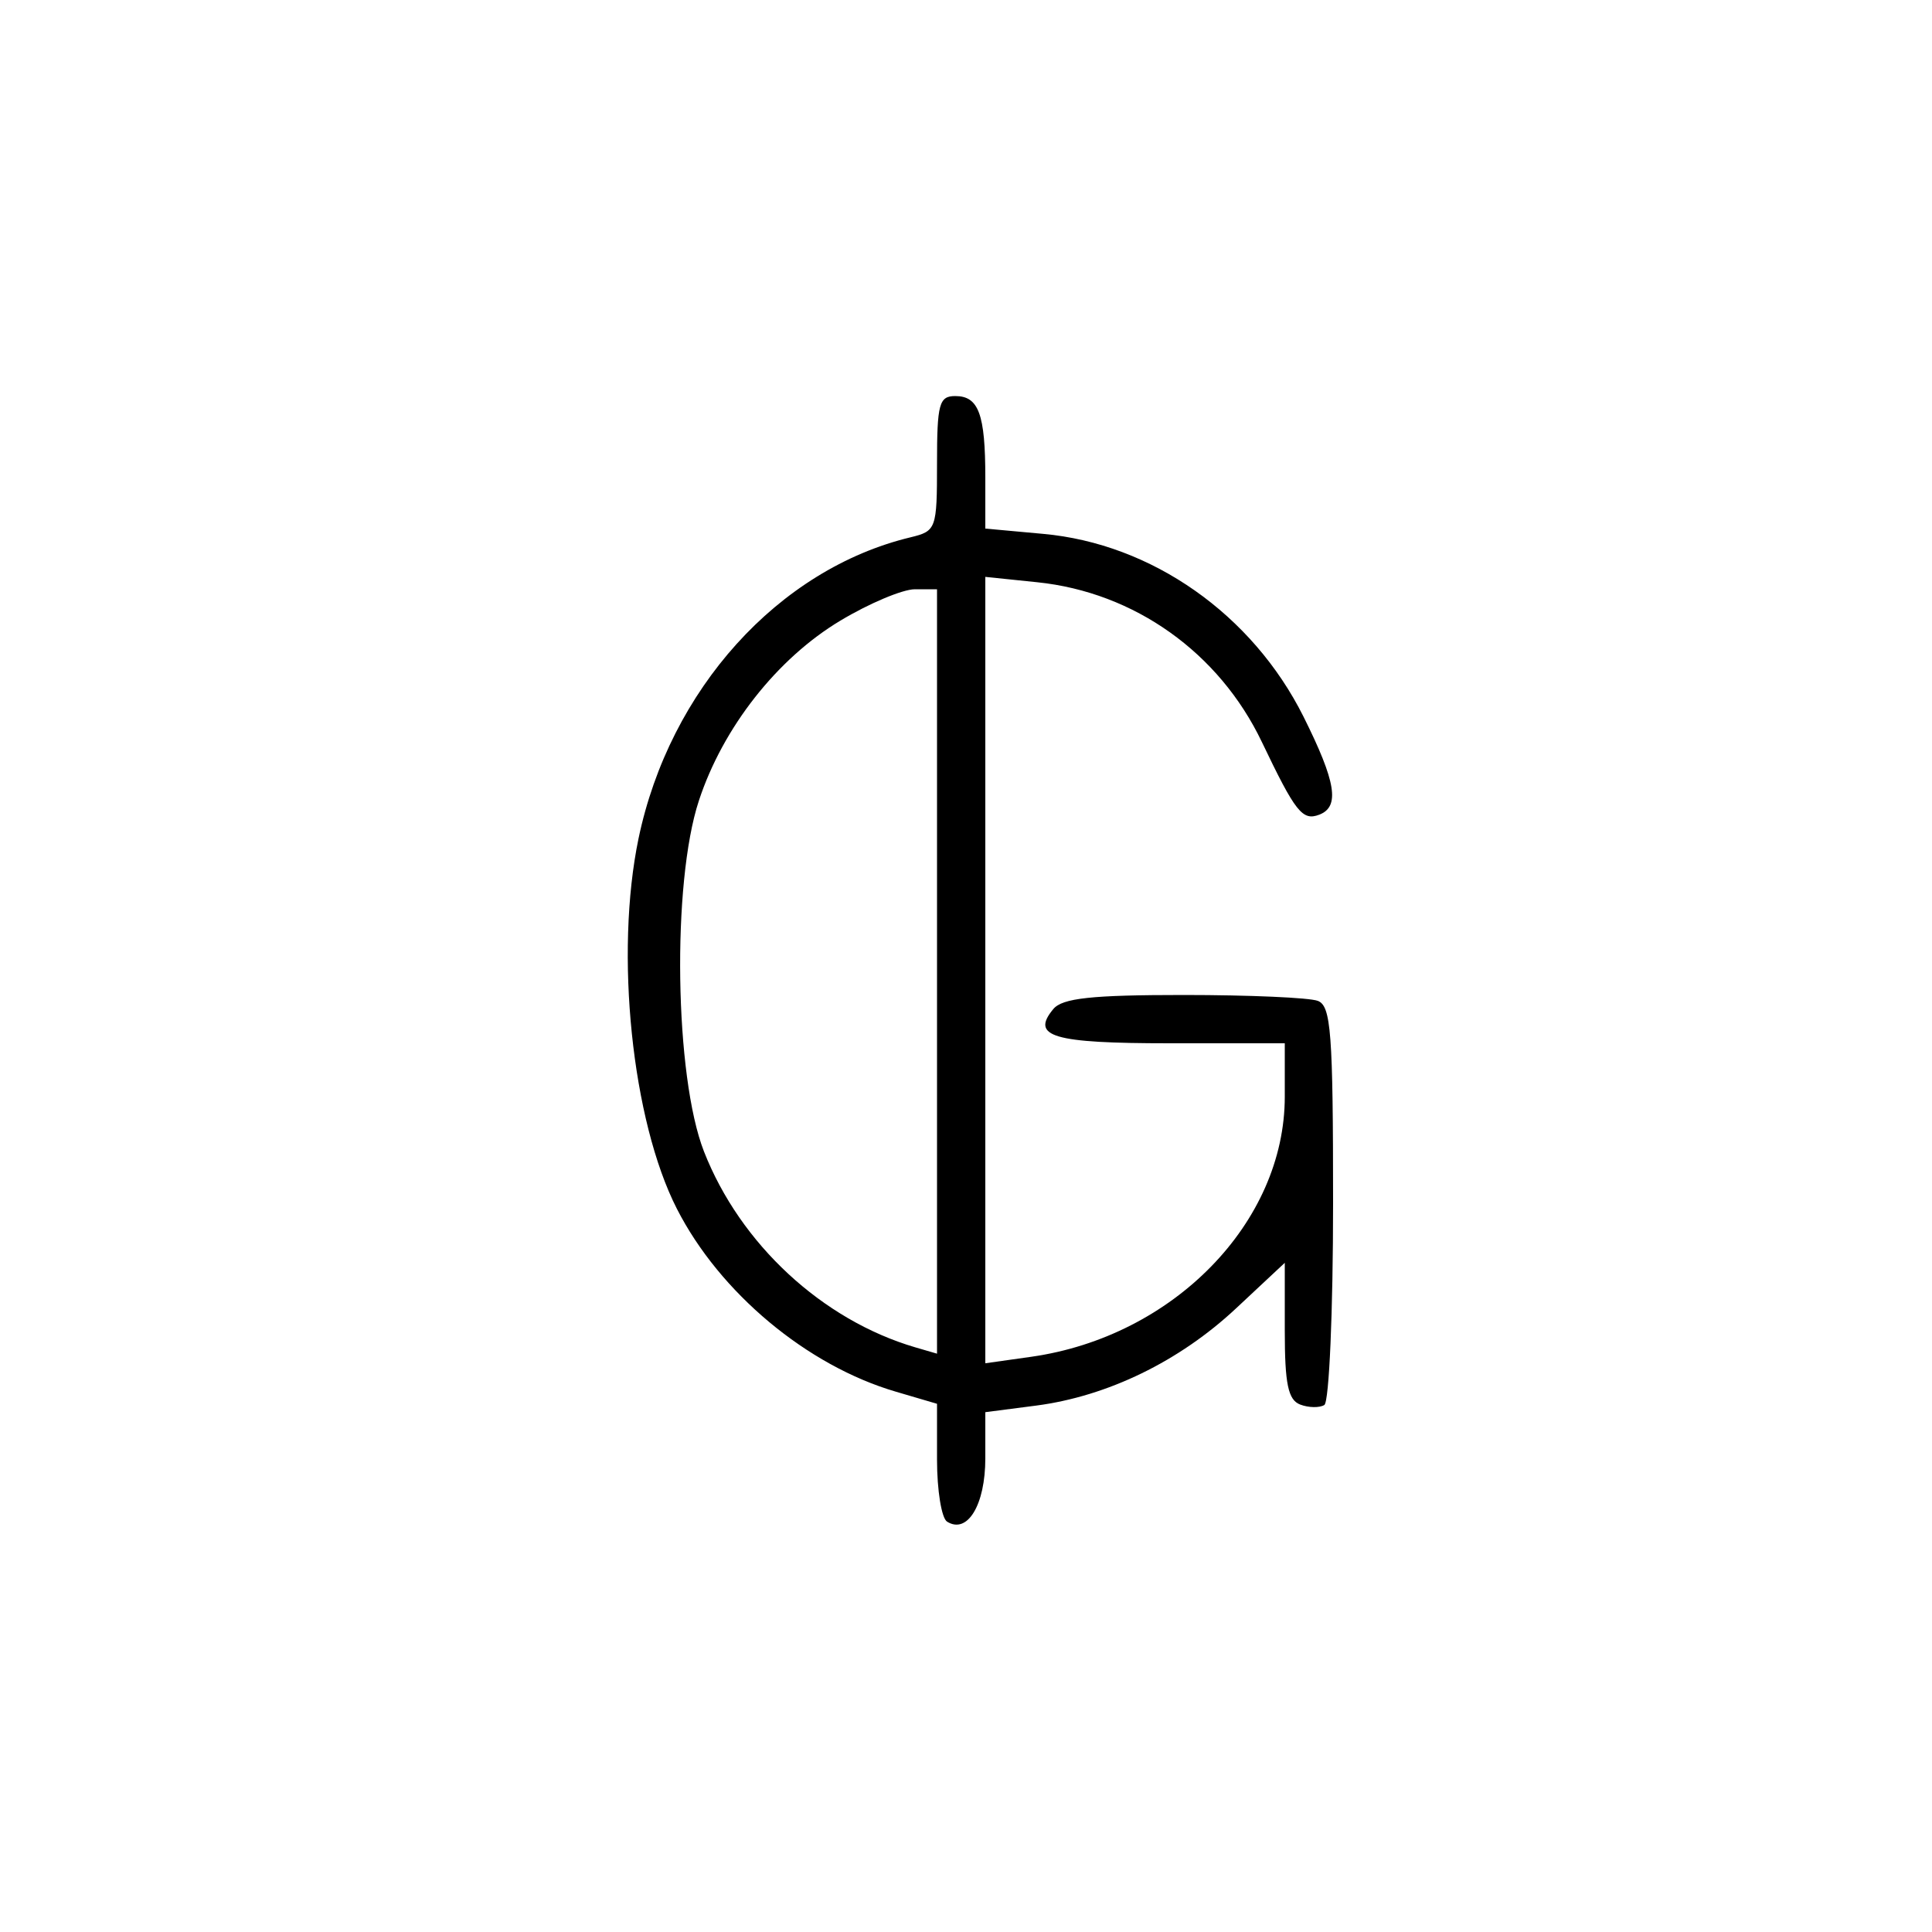
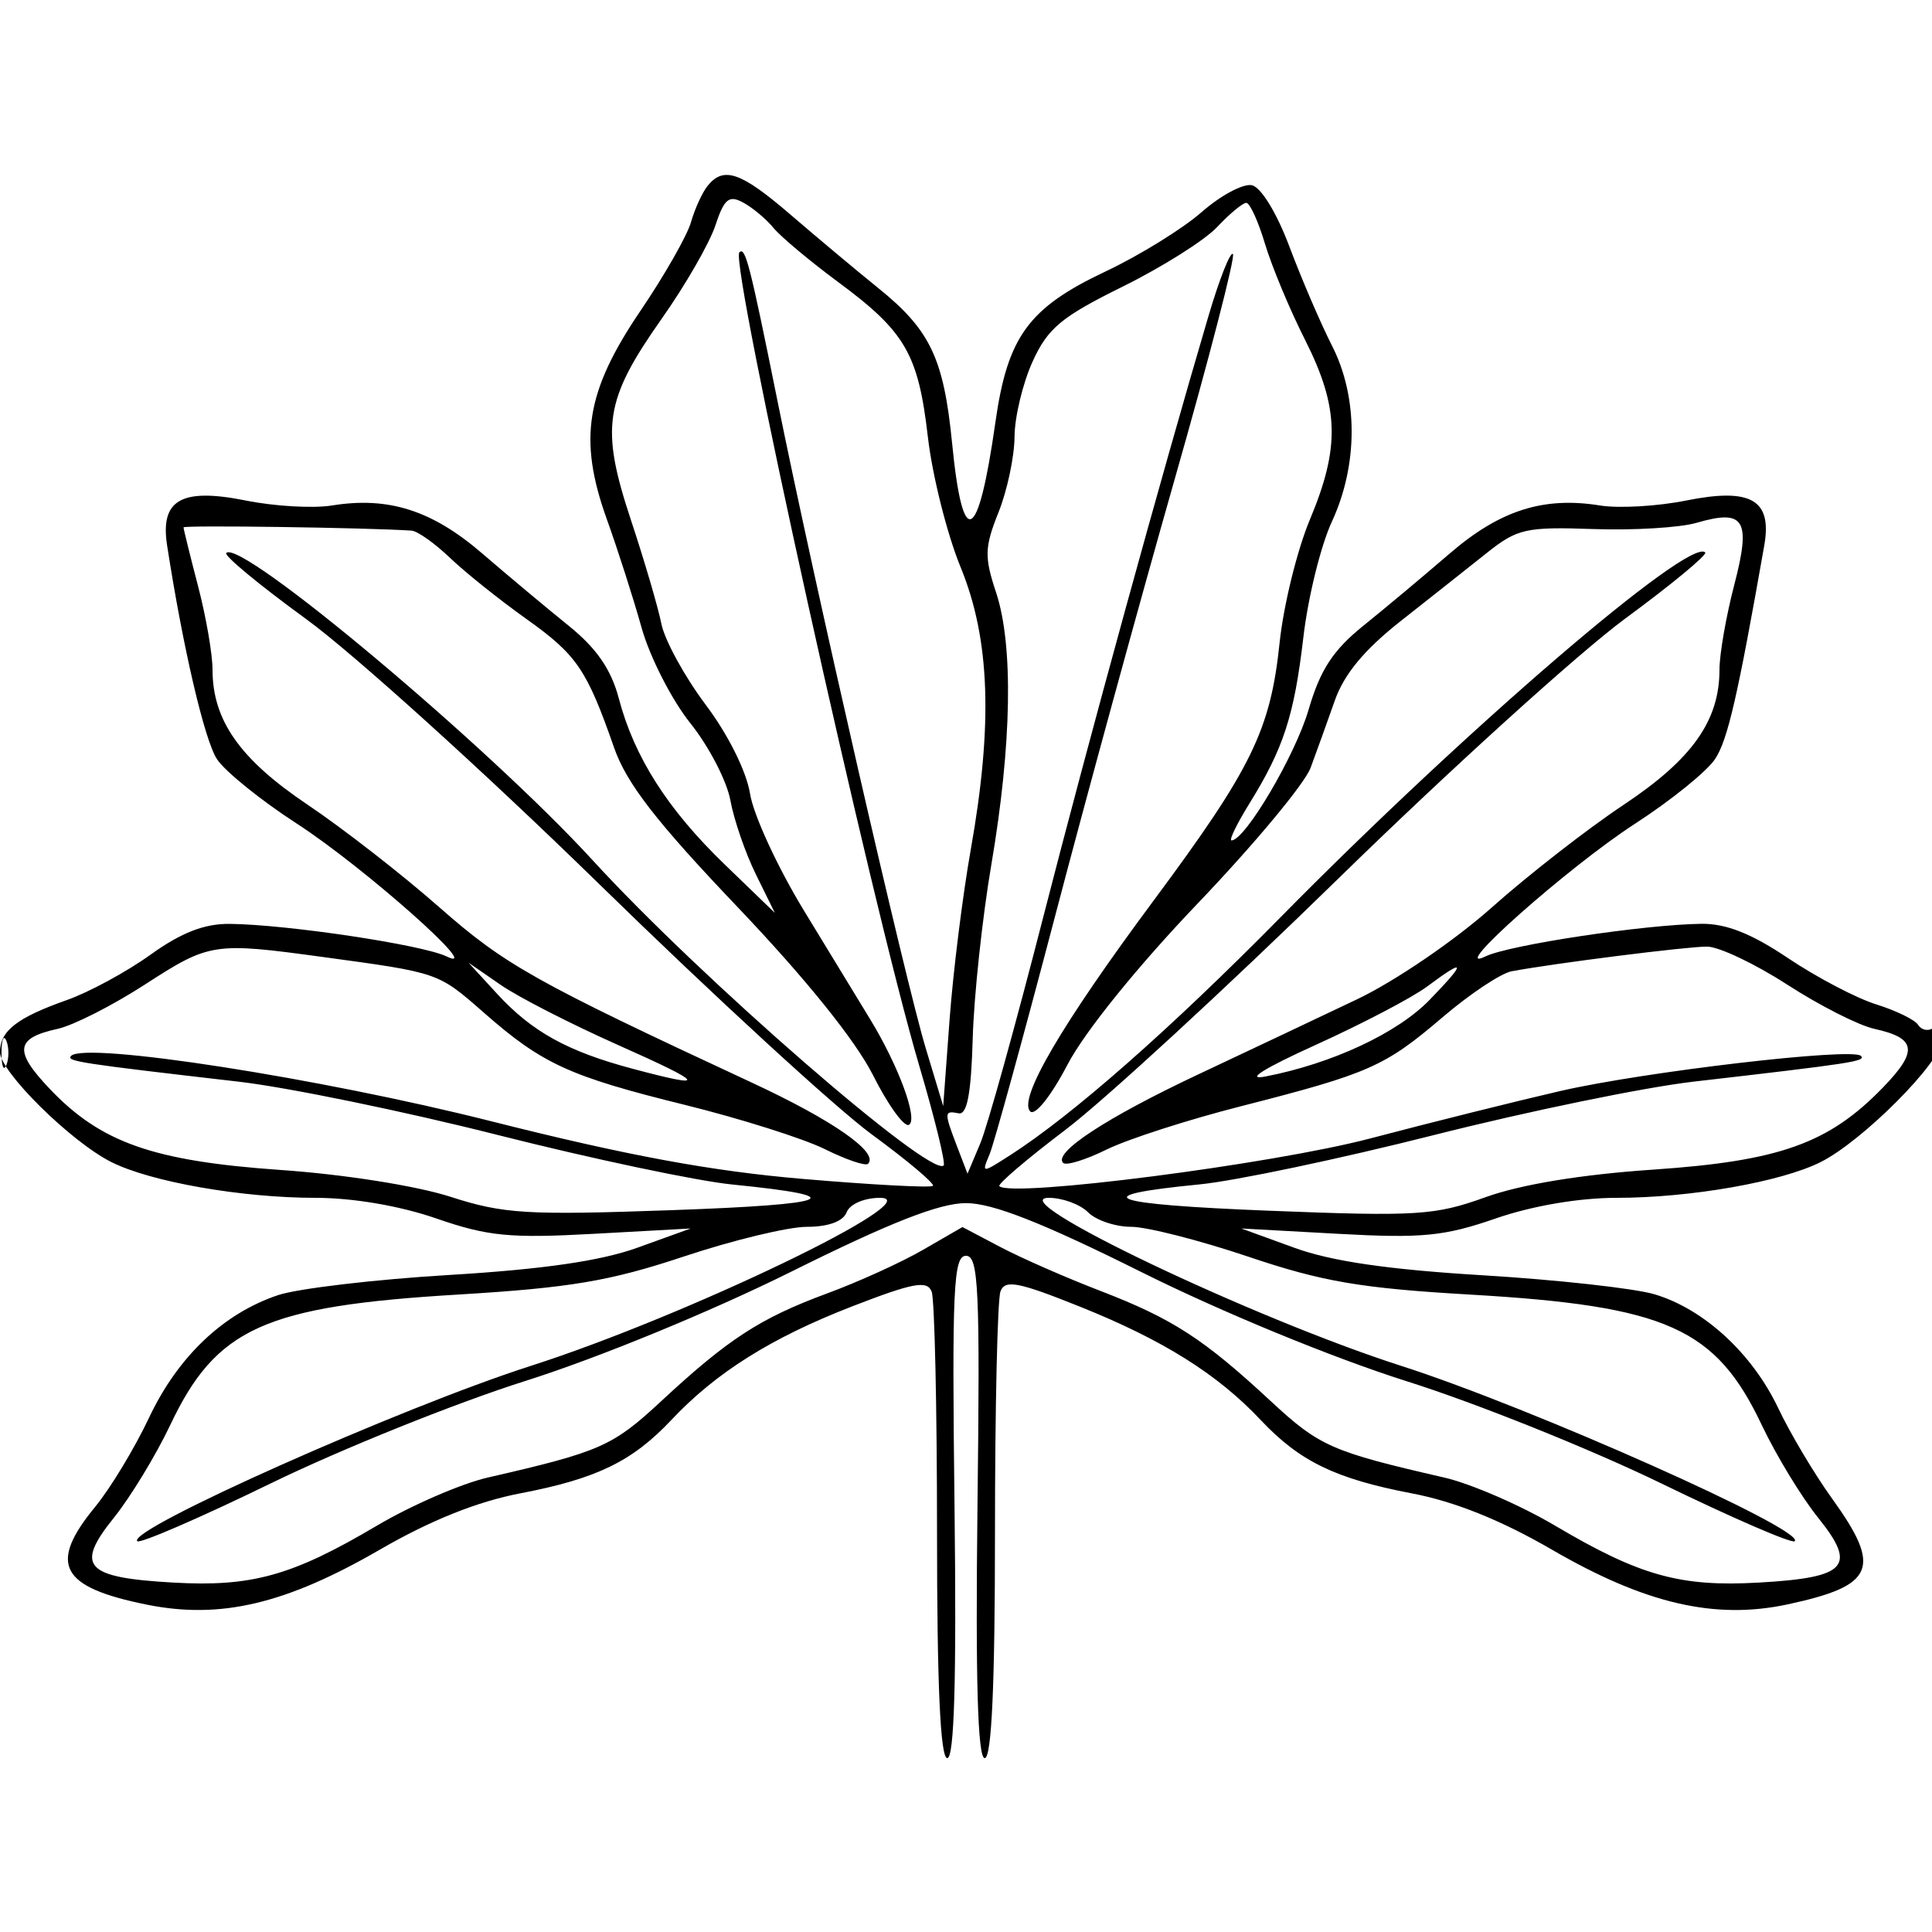
<svg xmlns="http://www.w3.org/2000/svg" width="100px" height="100px" viewBox="0 0 100 100" version="1.1">
  <g id="surface1">
-     <path style=" stroke:none;fill-rule:evenodd;fill:rgb(0%,0%,0%);fill-opacity:1;" d="M 48.5 23.992 C 48.5 27.383 48.461 27.488 47.125 27.812 C 40.289 29.457 34.66 35.691 33.051 43.398 C 31.812 49.352 32.707 58.004 35.035 62.566 C 37.254 66.914 41.77 70.688 46.375 72.035 L 48.5 72.66 L 48.5 75.551 C 48.5 77.141 48.734 78.586 49.023 78.762 C 50.078 79.418 51 77.891 51 75.484 L 51 73.094 L 53.625 72.754 C 57.324 72.273 61.051 70.461 63.984 67.715 L 66.5 65.363 L 66.5 68.879 C 66.5 71.629 66.672 72.461 67.297 72.699 C 67.734 72.867 68.297 72.875 68.547 72.723 C 68.797 72.566 69 67.867 69 62.273 C 69 53.465 68.895 52.066 68.211 51.805 C 67.773 51.637 64.652 51.5 61.27 51.5 C 56.496 51.5 54.988 51.664 54.52 52.227 C 53.332 53.656 54.492 54 60.531 54 L 66.5 54 L 66.5 56.766 C 66.5 63.273 60.734 69.184 53.375 70.227 L 51 70.562 L 51 29.859 L 53.688 30.137 C 58.719 30.656 63.102 33.777 65.316 38.41 C 67.051 42.039 67.414 42.5 68.285 42.168 C 69.363 41.754 69.156 40.473 67.469 37.094 C 64.82 31.797 59.617 28.141 53.992 27.633 L 51 27.359 L 51 24.723 C 51 21.438 50.656 20.5 49.445 20.5 C 48.609 20.5 48.5 20.898 48.5 23.992 M 43.496 32.125 C 40.223 34.086 37.414 37.66 36.172 41.449 C 34.77 45.711 34.918 55.719 36.438 59.602 C 38.312 64.391 42.559 68.324 47.375 69.738 L 48.5 70.066 L 48.5 30.5 L 47.352 30.5 C 46.723 30.5 44.984 31.23 43.496 32.125 " />
+     <path style=" stroke:none;fill-rule:evenodd;fill:rgb(0%,0%,0%);fill-opacity:1;" d="M 36.621 9.625 C 36.348 9.969 35.961 10.812 35.766 11.5 C 35.57 12.188 34.395 14.254 33.148 16.09 C 30.32 20.266 29.922 22.727 31.406 26.867 C 31.977 28.453 32.789 30.988 33.211 32.5 C 33.637 34.012 34.77 36.23 35.73 37.43 C 36.691 38.629 37.625 40.43 37.805 41.43 C 37.988 42.43 38.578 44.148 39.121 45.25 L 40.105 47.25 L 37.516 44.75 C 34.559 41.898 32.828 39.188 32.027 36.141 C 31.633 34.648 30.875 33.551 29.438 32.391 C 28.316 31.488 26.305 29.805 24.961 28.648 C 22.363 26.41 20.105 25.691 17.18 26.164 C 16.211 26.32 14.203 26.207 12.719 25.906 C 9.387 25.238 8.285 25.867 8.648 28.223 C 9.469 33.523 10.582 38.301 11.23 39.293 C 11.645 39.926 13.508 41.43 15.367 42.633 C 18.824 44.871 25.168 50.5 23.113 49.504 C 21.883 48.906 14.879 47.852 11.898 47.82 C 10.586 47.805 9.391 48.266 7.797 49.41 C 6.559 50.301 4.602 51.363 3.441 51.77 C 0.879 52.676 0 53.359 0 54.457 C 0 55.473 3.676 59.102 5.762 60.148 C 7.809 61.176 12.512 62 16.34 62 C 18.27 62 20.699 62.414 22.59 63.07 C 25.238 63.988 26.398 64.102 30.715 63.863 L 35.75 63.586 L 33 64.578 C 31.102 65.266 28.082 65.703 23.25 65.992 C 19.398 66.223 15.414 66.695 14.395 67.035 C 11.559 67.984 9.203 70.223 7.711 73.387 C 6.969 74.961 5.715 77.031 4.93 77.988 C 2.48 80.969 3.109 82.152 7.613 83.059 C 11.418 83.824 14.801 83.023 19.672 80.203 C 22.277 78.695 24.711 77.719 26.922 77.297 C 30.883 76.539 32.73 75.641 34.75 73.496 C 37.062 71.039 39.914 69.246 44.109 67.617 C 47.273 66.391 47.992 66.258 48.223 66.855 C 48.375 67.254 48.5 72.852 48.5 79.289 C 48.5 87.215 48.672 91 49.031 91 C 49.395 91 49.512 86.934 49.406 78 C 49.27 66.707 49.348 65 50 65 C 50.652 65 50.73 66.707 50.594 78 C 50.488 86.934 50.605 91 50.969 91 C 51.328 91 51.5 87.215 51.5 79.289 C 51.5 72.852 51.629 67.246 51.785 66.84 C 52.023 66.219 52.707 66.352 55.91 67.637 C 60.211 69.363 63.027 71.133 65.25 73.496 C 67.27 75.641 69.117 76.539 73.078 77.297 C 75.297 77.719 77.711 78.691 80.328 80.211 C 85.156 83.012 88.758 83.848 92.523 83.043 C 97.043 82.074 97.422 81.164 94.828 77.566 C 93.91 76.293 92.66 74.191 92.047 72.898 C 90.703 70.062 88.199 67.754 85.637 66.992 C 84.602 66.684 80.602 66.242 76.75 66.008 C 71.879 65.715 68.914 65.285 67 64.586 L 64.25 63.586 L 69.285 63.863 C 73.602 64.102 74.762 63.988 77.41 63.07 C 79.301 62.414 81.73 62 83.66 62 C 87.484 62 92.191 61.176 94.238 60.148 C 96.406 59.062 100.5 54.953 100.5 53.863 C 100.5 53.355 100.289 53.07 100.035 53.227 C 99.777 53.387 99.438 53.305 99.277 53.043 C 99.117 52.785 98.145 52.309 97.117 51.988 C 96.09 51.668 94.043 50.594 92.562 49.602 C 90.668 48.324 89.344 47.801 88.062 47.816 C 85.105 47.855 78.109 48.91 76.887 49.504 C 74.832 50.5 81.176 44.871 84.633 42.633 C 86.492 41.43 88.359 39.918 88.777 39.281 C 89.43 38.281 89.941 36.055 91.32 28.223 C 91.73 25.867 90.629 25.234 87.281 25.906 C 85.797 26.207 83.789 26.32 82.82 26.164 C 79.895 25.691 77.637 26.41 75.039 28.648 C 73.695 29.805 71.68 31.492 70.555 32.398 C 68.996 33.656 68.332 34.676 67.734 36.727 C 67.051 39.082 64.445 43.5 63.742 43.5 C 63.602 43.5 64.012 42.656 64.648 41.625 C 66.438 38.738 66.984 37.059 67.461 32.996 C 67.699 30.934 68.363 28.238 68.938 27 C 70.301 24.055 70.301 20.551 68.941 17.887 C 68.359 16.742 67.371 14.445 66.746 12.781 C 66.082 11.012 65.266 9.68 64.789 9.586 C 64.34 9.496 63.172 10.121 62.195 10.98 C 61.219 11.836 58.984 13.219 57.223 14.051 C 53.234 15.934 52.148 17.422 51.52 21.871 C 50.625 28.164 49.828 28.535 49.277 22.906 C 48.844 18.547 48.145 17.074 45.453 14.906 C 44.324 13.996 42.293 12.293 40.934 11.125 C 38.348 8.898 37.453 8.586 36.621 9.625 M 37.027 11.672 C 36.723 12.59 35.473 14.766 34.242 16.508 C 31.285 20.711 31.07 22.117 32.652 26.902 C 33.355 29.02 34.066 31.445 34.234 32.293 C 34.406 33.141 35.434 35.02 36.523 36.473 C 37.688 38.02 38.637 39.926 38.824 41.09 C 38.996 42.18 40.258 44.914 41.629 47.16 C 42.996 49.41 44.531 51.926 45.035 52.75 C 46.508 55.164 47.527 57.926 47.051 58.219 C 46.812 58.367 45.969 57.211 45.184 55.645 C 44.277 53.852 41.703 50.652 38.191 46.965 C 33.945 42.508 32.43 40.547 31.781 38.688 C 30.371 34.648 29.855 33.895 27.242 32.035 C 25.859 31.051 24.086 29.633 23.293 28.875 C 22.5 28.117 21.605 27.484 21.301 27.465 C 18.992 27.309 9.5 27.176 9.5 27.297 C 9.5 27.383 9.836 28.746 10.25 30.332 C 10.664 31.914 11 33.859 11 34.656 C 11 37.281 12.414 39.293 15.906 41.641 C 17.746 42.875 20.824 45.273 22.75 46.969 C 26.133 49.945 27.664 50.805 38.871 56.016 C 43.113 57.984 45.508 59.656 44.93 60.238 C 44.801 60.367 43.789 60.023 42.68 59.473 C 41.57 58.926 38.328 57.902 35.477 57.195 C 29.473 55.715 28.066 55.07 25.043 52.414 C 22.668 50.332 22.738 50.355 16.75 49.539 C 11.051 48.762 10.855 48.789 7.492 50.965 C 5.82 52.047 3.789 53.078 2.98 53.254 C 0.793 53.734 0.707 54.395 2.57 56.355 C 5.215 59.141 7.926 60.094 14.492 60.555 C 17.789 60.781 21.562 61.379 23.316 61.945 C 26.059 62.832 27.27 62.906 34.781 62.637 C 43.195 62.34 44.156 61.934 37.922 61.312 C 36.09 61.133 30.625 59.977 25.777 58.75 C 20.934 57.523 14.891 56.281 12.359 55.988 C 4.098 55.035 3.406 54.93 3.68 54.652 C 4.426 53.91 16.578 55.801 25.406 58.031 C 32.441 59.809 36.836 60.621 41.578 61.023 C 45.16 61.328 48.18 61.488 48.285 61.379 C 48.395 61.27 46.969 60.07 45.121 58.715 C 43.27 57.359 36.91 51.52 30.992 45.738 C 25.074 39.957 18.262 33.797 15.852 32.047 C 13.441 30.293 11.578 28.754 11.711 28.621 C 12.461 27.871 25.254 38.605 30.688 44.539 C 36.246 50.617 48.18 60.988 48.844 60.324 C 48.953 60.211 48.387 57.898 47.586 55.184 C 45.105 46.812 37.754 13.578 38.27 13.062 C 38.578 12.754 38.809 13.652 40.242 20.75 C 42.137 30.145 46.855 50.742 47.914 54.25 L 48.82 57.25 L 49.152 52.75 C 49.336 50.273 49.828 46.336 50.242 44 C 51.402 37.48 51.246 33.078 49.723 29.363 C 49.02 27.652 48.258 24.617 48.027 22.621 C 47.531 18.324 46.863 17.168 43.371 14.59 C 41.93 13.523 40.43 12.27 40.039 11.801 C 39.652 11.328 38.938 10.734 38.453 10.477 C 37.73 10.086 37.48 10.297 37.027 11.672 M 63 11.75 C 62.355 12.438 60.148 13.828 58.098 14.84 C 54.93 16.406 54.23 16.988 53.445 18.719 C 52.938 19.836 52.516 21.59 52.512 22.613 C 52.504 23.641 52.133 25.398 51.68 26.523 C 50.961 28.324 50.945 28.824 51.555 30.66 C 52.461 33.387 52.371 38.531 51.312 44.75 C 50.844 47.5 50.41 51.551 50.348 53.75 C 50.266 56.609 50.059 57.715 49.617 57.625 C 48.863 57.473 48.859 57.57 49.539 59.344 L 50.078 60.75 L 50.734 59.195 C 51.098 58.344 52.566 53.055 54.004 47.445 C 56.406 38.09 60.055 24.816 62.559 16.328 C 63.117 14.445 63.68 13.016 63.816 13.148 C 63.949 13.281 62.59 18.535 60.797 24.82 C 59.004 31.105 56.211 41.312 54.59 47.5 C 52.965 53.688 51.449 59.199 51.219 59.75 C 50.801 60.738 50.812 60.738 52.273 59.801 C 55.488 57.742 60.57 53.273 66.27 47.488 C 75.875 37.738 87.457 27.789 88.262 28.594 C 88.379 28.715 86.516 30.258 84.113 32.023 C 81.715 33.793 75.023 39.855 69.25 45.496 C 63.477 51.137 57.129 56.98 55.145 58.48 C 53.164 59.98 51.625 61.293 51.727 61.395 C 52.332 62 65.824 60.266 70.922 58.926 C 74.125 58.082 78.551 56.98 80.75 56.473 C 85.086 55.473 95.879 54.211 96.32 54.652 C 96.594 54.93 95.902 55.035 87.641 55.988 C 85.109 56.281 79.066 57.523 74.223 58.75 C 69.375 59.977 63.91 61.129 62.078 61.305 C 56.086 61.891 57.27 62.336 65.727 62.668 C 73.348 62.969 74.277 62.91 76.895 61.965 C 78.727 61.305 81.836 60.793 85.57 60.539 C 92.109 60.094 94.652 59.188 97.453 56.297 C 99.297 54.398 99.199 53.734 97.02 53.254 C 96.211 53.078 94.18 52.047 92.508 50.965 C 90.836 49.883 88.969 49 88.359 48.996 C 87.32 48.992 80.48 49.855 78.242 50.273 C 77.691 50.375 76.086 51.441 74.676 52.645 C 71.676 55.207 70.875 55.562 64.25 57.254 C 61.5 57.953 58.363 58.965 57.277 59.5 C 56.191 60.035 55.18 60.348 55.027 60.191 C 54.5 59.664 57.266 57.852 62 55.621 C 64.613 54.391 68.324 52.637 70.25 51.719 C 72.195 50.793 75.285 48.688 77.203 46.98 C 79.102 45.289 82.18 42.891 84.047 41.652 C 87.59 39.293 89 37.305 89 34.656 C 89 33.859 89.344 31.887 89.766 30.27 C 90.645 26.895 90.301 26.336 87.809 27.062 C 86.949 27.312 84.547 27.457 82.461 27.383 C 78.988 27.262 78.535 27.363 76.961 28.617 C 76.02 29.367 74.02 30.949 72.516 32.133 C 70.621 33.625 69.566 34.895 69.086 36.27 C 68.703 37.359 68.141 38.922 67.836 39.742 C 67.531 40.562 64.91 43.711 62.012 46.742 C 58.875 50.023 56.141 53.406 55.254 55.105 C 54.402 56.734 53.574 57.773 53.324 57.527 C 52.688 56.887 54.934 53.043 59.719 46.602 C 64.801 39.758 65.762 37.781 66.234 33.25 C 66.438 31.324 67.141 28.465 67.801 26.891 C 69.367 23.152 69.312 21.094 67.559 17.609 C 66.762 16.039 65.828 13.793 65.477 12.625 C 65.129 11.457 64.691 10.5 64.508 10.5 C 64.324 10.5 63.645 11.062 63 11.75 M 25.75 51.461 C 27.543 53.406 29.387 54.426 32.75 55.32 C 36.723 56.379 36.547 56.117 31.914 54.055 C 29.531 52.992 26.828 51.609 25.914 50.977 L 24.25 49.828 L 25.75 51.461 M 73.863 51.066 C 73.102 51.633 70.516 52.988 68.113 54.078 C 65.414 55.301 64.418 55.926 65.5 55.719 C 68.953 55.051 72.332 53.473 74 51.75 C 75.922 49.766 75.883 49.559 73.863 51.066 M 0.078 54.5 C 0.078 55.188 0.191 55.469 0.332 55.125 C 0.469 54.781 0.469 54.219 0.332 53.875 C 0.191 53.531 0.078 53.812 0.078 54.5 M 43.82 62.75 C 43.637 63.219 42.875 63.5 41.766 63.5 C 40.793 63.5 37.918 64.195 35.375 65.043 C 31.574 66.309 29.5 66.656 23.75 67.004 C 13.68 67.605 11.188 68.734 8.805 73.773 C 8.066 75.328 6.758 77.484 5.891 78.562 C 3.867 81.078 4.395 81.656 8.965 81.914 C 13.039 82.145 15.121 81.562 19.5 78.973 C 21.289 77.914 23.875 76.793 25.25 76.477 C 31.074 75.141 31.707 74.859 34.199 72.547 C 37.688 69.305 39.344 68.23 42.797 66.953 C 44.422 66.355 46.664 65.336 47.781 64.688 L 49.816 63.512 L 51.781 64.547 C 52.863 65.117 55.195 66.141 56.965 66.82 C 60.703 68.262 62.301 69.297 65.801 72.547 C 68.293 74.859 68.926 75.141 74.75 76.477 C 76.125 76.793 78.711 77.914 80.5 78.973 C 84.879 81.562 86.961 82.145 91.035 81.914 C 95.605 81.656 96.133 81.078 94.109 78.562 C 93.242 77.484 91.934 75.328 91.195 73.773 C 88.812 68.734 86.273 67.598 76.098 67.008 C 70.441 66.68 68.449 66.34 64.641 65.055 C 62.102 64.199 59.363 63.5 58.551 63.5 C 57.738 63.5 56.734 63.164 56.32 62.75 C 55.91 62.336 54.992 62 54.289 62 C 51.777 62 64.879 68.246 72.531 70.699 C 79.242 72.852 93.477 79.191 92.895 79.773 C 92.758 79.91 89.664 78.57 86.02 76.797 C 82.375 75.023 76.438 72.637 72.82 71.496 C 69.004 70.289 63.246 67.922 59.082 65.844 C 53.941 63.281 51.375 62.273 50 62.273 C 48.625 62.273 46.051 63.285 40.918 65.84 C 36.797 67.887 30.973 70.281 27.219 71.469 C 23.625 72.605 17.684 74.992 14.02 76.777 C 10.355 78.562 7.242 79.91 7.105 79.773 C 6.523 79.191 20.758 72.852 27.469 70.699 C 35.488 68.129 48.227 62 45.551 62 C 44.727 62 43.984 62.324 43.82 62.75 " />
  </g>
</svg>
